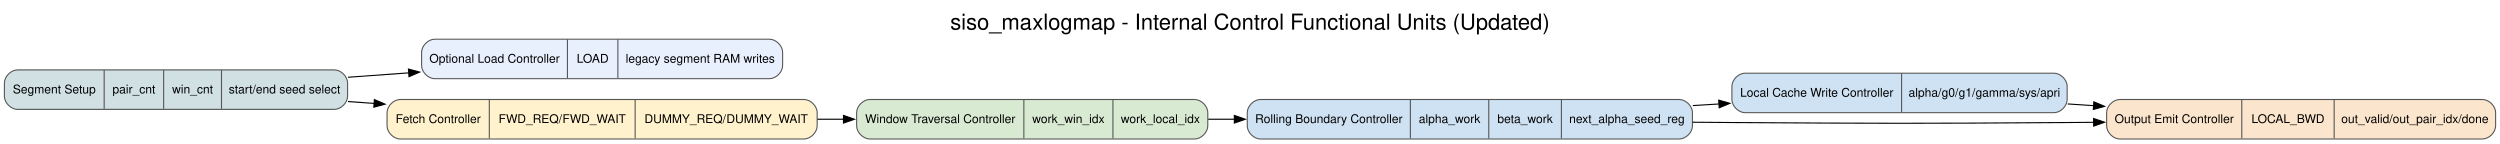
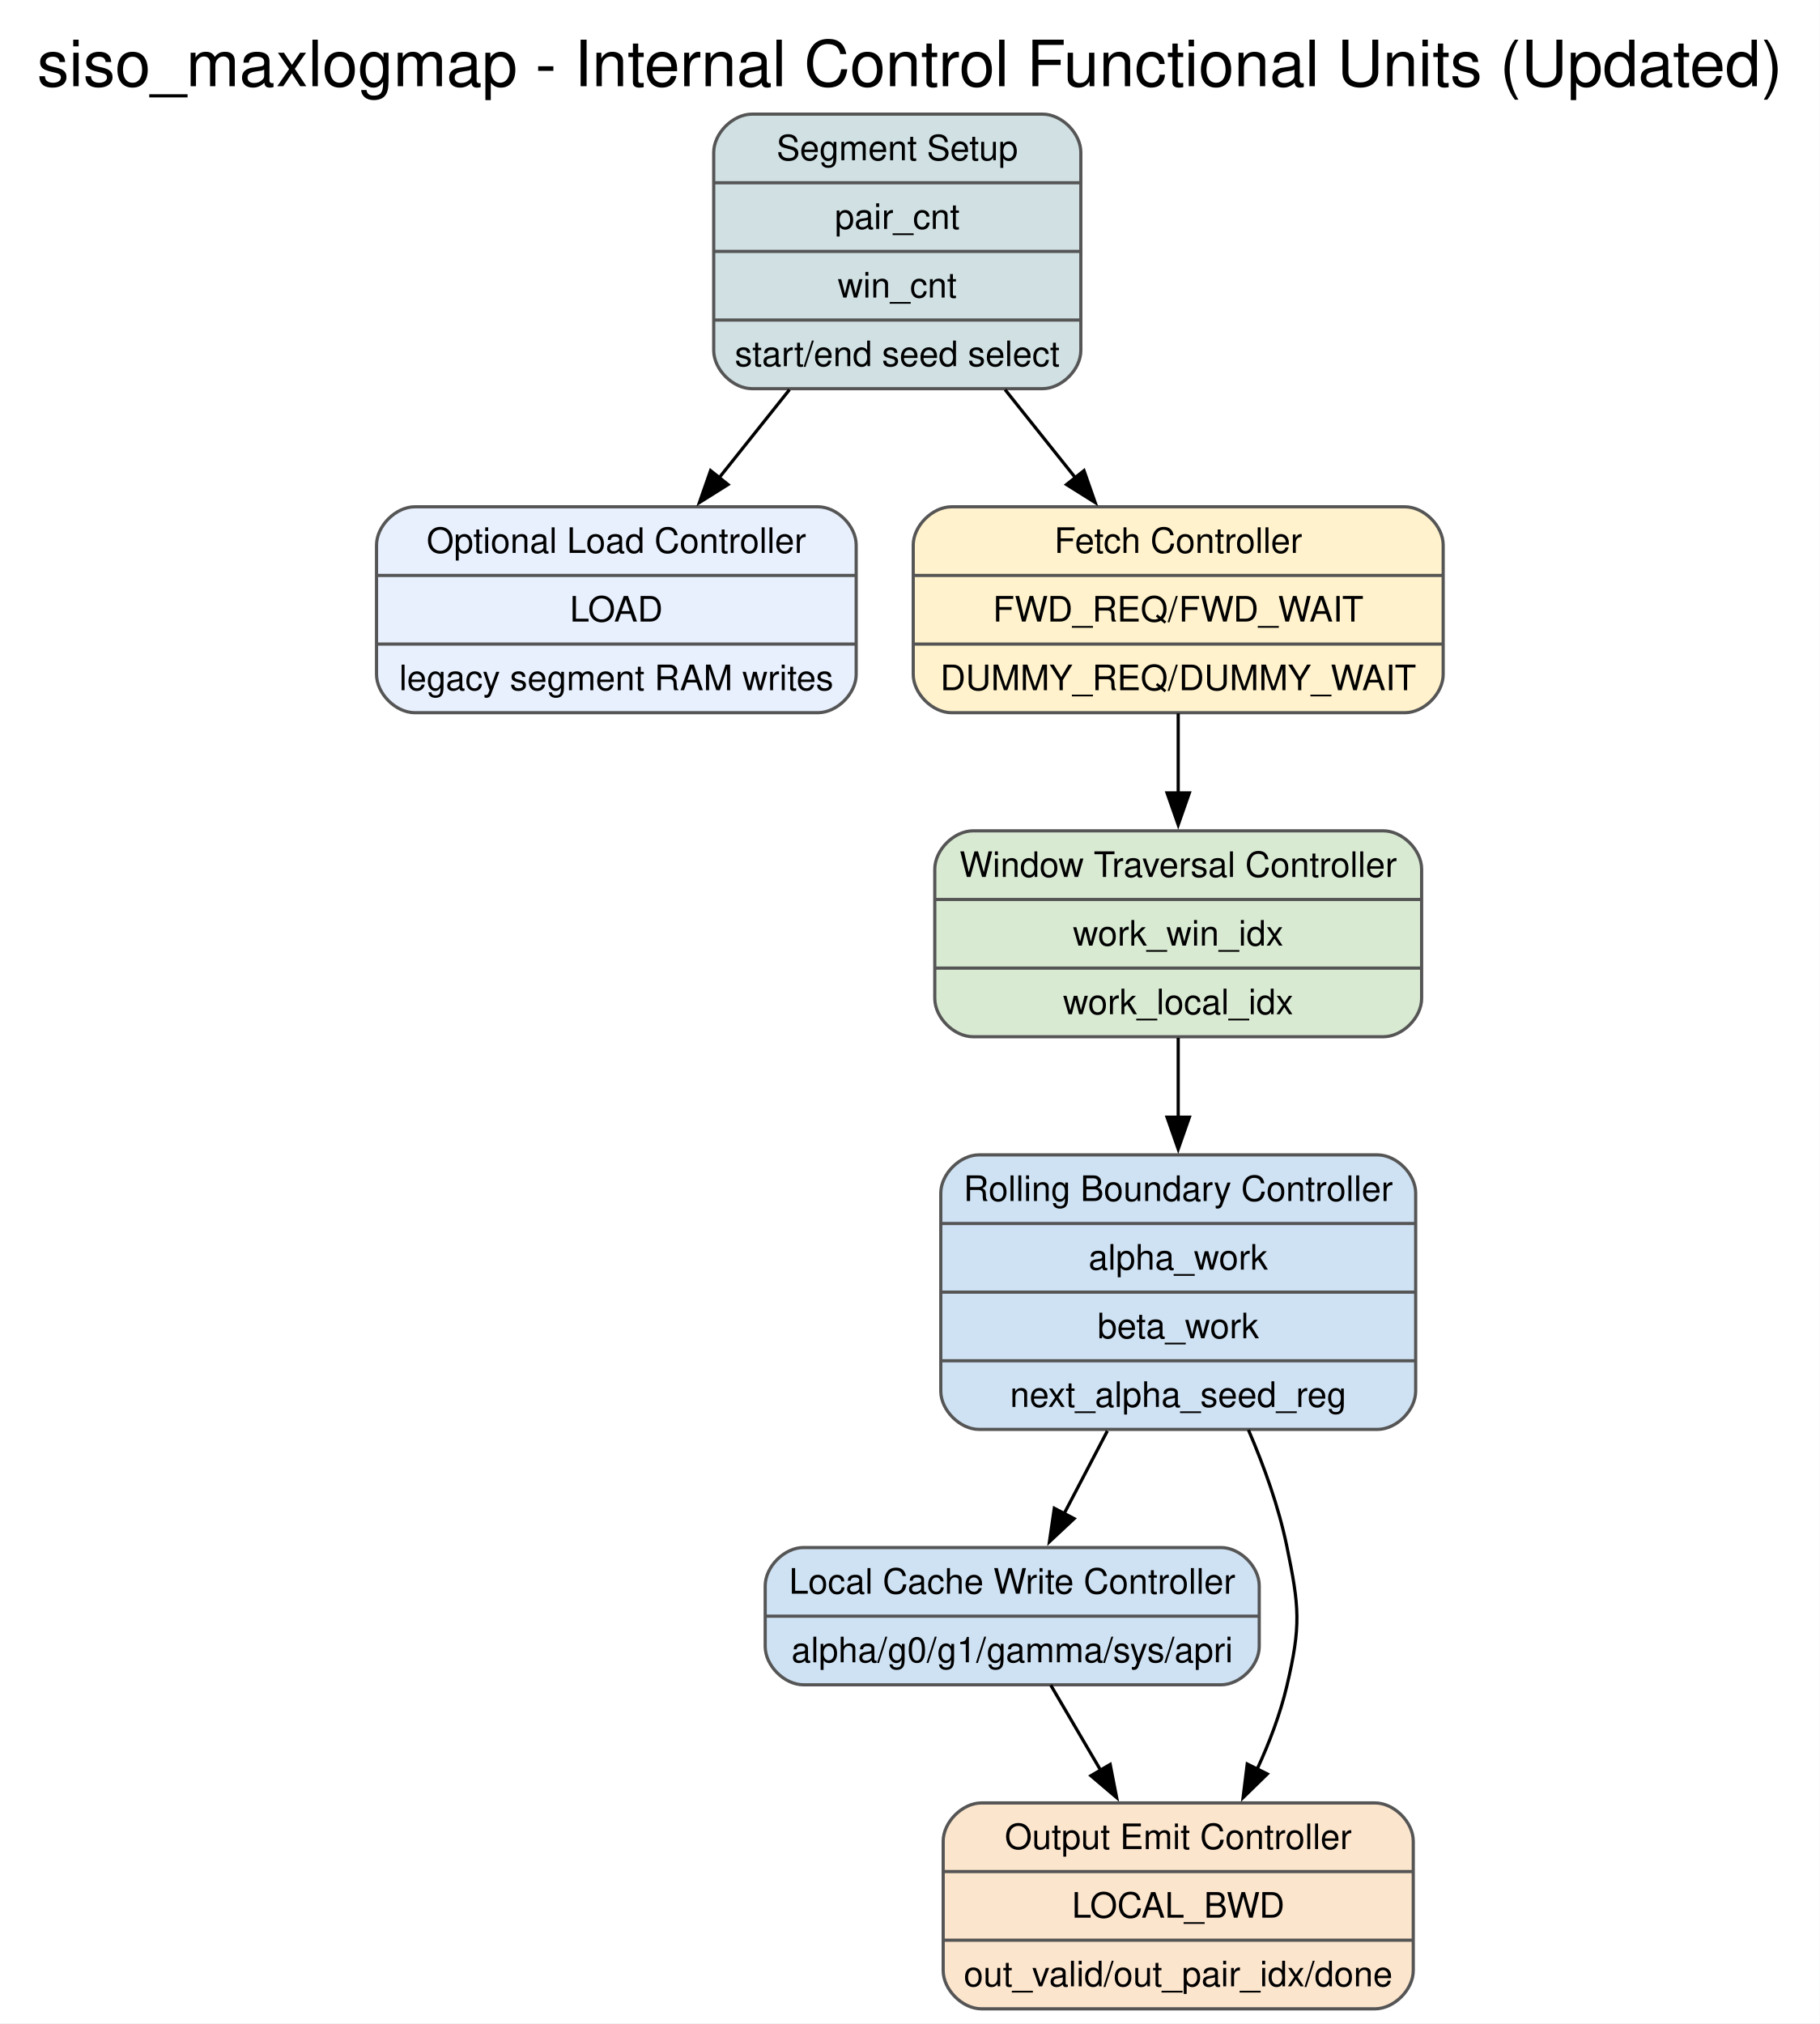
- <svg xmlns="http://www.w3.org/2000/svg" width="2280pt" height="131pt" viewBox="0.00 0.00 2280.00 131.00">
-   <g id="graph0" class="graph" transform="scale(1 1) rotate(0) translate(4 127.25)">
-     <polygon fill="white" stroke="none" points="-4,4 -4,-127.25 2276,-127.25 2276,4 -4,4" />
-     <text xml:space="preserve" text-anchor="middle" x="1136" y="-100.25" font-family="Helvetica,sans-Serif" font-size="20.00">siso_maxlogmap - Internal Control Functional Units (Updated)</text>
+ <svg xmlns="http://www.w3.org/2000/svg" width="570pt" height="634pt" viewBox="0.00 0.00 570.00 634.00">
+   <g id="graph0" class="graph" transform="scale(1 1) rotate(0) translate(4 629.75)">
+     <polygon fill="white" stroke="none" points="-4,4 -4,-629.75 566,-629.75 566,4 -4,4" />
+     <text xml:space="preserve" text-anchor="middle" x="281" y="-602.75" font-family="Helvetica,sans-Serif" font-size="20.00">siso_maxlogmap - Internal Control Functional Units (Updated)</text>
    <g id="node1" class="node">
-       <path fill="#d0e0e3" stroke="#555555" d="M12,-27.5C12,-27.5 301,-27.5 301,-27.5 307,-27.5 313,-33.5 313,-39.5 313,-39.5 313,-51.5 313,-51.5 313,-57.5 307,-63.5 301,-63.5 301,-63.5 12,-63.5 12,-63.5 6,-63.5 0,-57.5 0,-51.5 0,-51.5 0,-39.5 0,-39.5 0,-33.5 6,-27.5 12,-27.5" />
-       <text xml:space="preserve" text-anchor="middle" x="45.5" y="-42.05" font-family="Helvetica,sans-Serif" font-size="11.00">Segment Setup</text>
-       <polyline fill="none" stroke="#555555" points="91,-28 91,-63.5" />
-       <text xml:space="preserve" text-anchor="middle" x="118.12" y="-42.05" font-family="Helvetica,sans-Serif" font-size="11.00">pair_cnt</text>
-       <polyline fill="none" stroke="#555555" points="145.25,-28 145.25,-63.5" />
-       <text xml:space="preserve" text-anchor="middle" x="171.62" y="-42.05" font-family="Helvetica,sans-Serif" font-size="11.00">win_cnt</text>
-       <polyline fill="none" stroke="#555555" points="198,-28 198,-63.5" />
-       <text xml:space="preserve" text-anchor="middle" x="255.5" y="-42.05" font-family="Helvetica,sans-Serif" font-size="11.00">start/end seed select</text>
+       <path fill="#d0e0e3" stroke="#555555" d="M231.56,-508C231.56,-508 322.56,-508 322.56,-508 328.56,-508 334.56,-514 334.56,-520 334.56,-520 334.56,-582 334.56,-582 334.56,-588 328.56,-594 322.56,-594 322.56,-594 231.56,-594 231.56,-594 225.56,-594 219.56,-588 219.56,-582 219.56,-582 219.56,-520 219.56,-520 219.56,-514 225.56,-508 231.56,-508" />
+       <text xml:space="preserve" text-anchor="middle" x="277.06" y="-579.55" font-family="Helvetica,sans-Serif" font-size="11.00">Segment Setup</text>
+       <polyline fill="none" stroke="#555555" points="219.56,-572.5 334.56,-572.5" />
+       <text xml:space="preserve" text-anchor="middle" x="277.06" y="-558.05" font-family="Helvetica,sans-Serif" font-size="11.00">pair_cnt</text>
+       <polyline fill="none" stroke="#555555" points="219.56,-551 334.56,-551" />
+       <text xml:space="preserve" text-anchor="middle" x="277.06" y="-536.55" font-family="Helvetica,sans-Serif" font-size="11.00">win_cnt</text>
+       <polyline fill="none" stroke="#555555" points="219.56,-529.5 334.56,-529.5" />
+       <text xml:space="preserve" text-anchor="middle" x="277.06" y="-515.05" font-family="Helvetica,sans-Serif" font-size="11.00">start/end seed select</text>
    </g>
    <g id="node2" class="node">
-       <path fill="#e8f0fe" stroke="#555555" d="M392.5,-55.5C392.5,-55.5 697.75,-55.5 697.75,-55.5 703.75,-55.5 709.75,-61.5 709.75,-67.5 709.75,-67.5 709.75,-79.5 709.75,-79.5 709.75,-85.5 703.75,-91.5 697.75,-91.5 697.75,-91.5 392.5,-91.5 392.5,-91.5 386.5,-91.5 380.5,-85.5 380.5,-79.5 380.5,-79.5 380.5,-67.5 380.5,-67.5 380.5,-61.5 386.5,-55.5 392.5,-55.5" />
-       <text xml:space="preserve" text-anchor="middle" x="447" y="-70.05" font-family="Helvetica,sans-Serif" font-size="11.00">Optional Load Controller</text>
-       <polyline fill="none" stroke="#555555" points="513.5,-56 513.5,-91.5" />
-       <text xml:space="preserve" text-anchor="middle" x="536.5" y="-70.05" font-family="Helvetica,sans-Serif" font-size="11.00">LOAD</text>
-       <polyline fill="none" stroke="#555555" points="559.5,-56 559.5,-91.5" />
-       <text xml:space="preserve" text-anchor="middle" x="634.62" y="-70.05" font-family="Helvetica,sans-Serif" font-size="11.00">legacy segment RAM writes</text>
+       <path fill="#e8f0fe" stroke="#555555" d="M125.94,-406.5C125.94,-406.5 252.19,-406.5 252.19,-406.5 258.19,-406.5 264.19,-412.5 264.19,-418.5 264.19,-418.5 264.19,-459 264.19,-459 264.19,-465 258.19,-471 252.19,-471 252.19,-471 125.94,-471 125.94,-471 119.94,-471 113.94,-465 113.94,-459 113.94,-459 113.94,-418.5 113.94,-418.5 113.94,-412.5 119.94,-406.5 125.94,-406.5" />
+       <text xml:space="preserve" text-anchor="middle" x="189.06" y="-456.55" font-family="Helvetica,sans-Serif" font-size="11.00">Optional Load Controller</text>
+       <polyline fill="none" stroke="#555555" points="113.94,-449.5 264.19,-449.5" />
+       <text xml:space="preserve" text-anchor="middle" x="189.06" y="-435.05" font-family="Helvetica,sans-Serif" font-size="11.00">LOAD</text>
+       <polyline fill="none" stroke="#555555" points="113.94,-428 264.19,-428" />
+       <text xml:space="preserve" text-anchor="middle" x="189.06" y="-413.55" font-family="Helvetica,sans-Serif" font-size="11.00">legacy segment RAM writes</text>
    </g>
    <g id="edge1" class="edge">
-       <path fill="none" stroke="black" d="M313.36,-56.79C331.6,-58.11 350.29,-59.46 368.77,-60.8" />
-       <polygon fill="black" stroke="black" points="368.5,-64.29 378.73,-61.52 369.01,-57.31 368.5,-64.29" />
+       <path fill="none" stroke="black" d="M243.29,-507.69C236.02,-498.58 228.36,-488.98 221.15,-479.95" />
+       <polygon fill="black" stroke="black" points="224.05,-477.97 215.08,-472.34 218.58,-482.34 224.05,-477.97" />
    </g>
    <g id="node3" class="node">
-       <path fill="#fff2cc" stroke="#555555" d="M361,-0.5C361,-0.5 729.25,-0.5 729.25,-0.5 735.25,-0.5 741.25,-6.5 741.25,-12.5 741.25,-12.5 741.25,-24.5 741.25,-24.5 741.25,-30.5 735.25,-36.5 729.25,-36.5 729.25,-36.5 361,-36.5 361,-36.5 355,-36.5 349,-30.5 349,-24.5 349,-24.5 349,-12.5 349,-12.5 349,-6.5 355,-0.5 361,-0.5" />
-       <text xml:space="preserve" text-anchor="middle" x="395.62" y="-15.05" font-family="Helvetica,sans-Serif" font-size="11.00">Fetch Controller</text>
-       <polyline fill="none" stroke="#555555" points="442.25,-1 442.25,-36.5" />
-       <text xml:space="preserve" text-anchor="middle" x="508.75" y="-15.05" font-family="Helvetica,sans-Serif" font-size="11.00">FWD_REQ/FWD_WAIT</text>
-       <polyline fill="none" stroke="#555555" points="575.25,-1 575.25,-36.5" />
-       <text xml:space="preserve" text-anchor="middle" x="658.25" y="-15.05" font-family="Helvetica,sans-Serif" font-size="11.00">DUMMY_REQ/DUMMY_WAIT</text>
+       <path fill="#fff2cc" stroke="#555555" d="M294.06,-406.5C294.06,-406.5 436.06,-406.5 436.06,-406.5 442.06,-406.5 448.06,-412.5 448.06,-418.5 448.06,-418.5 448.06,-459 448.06,-459 448.06,-465 442.06,-471 436.06,-471 436.06,-471 294.06,-471 294.06,-471 288.06,-471 282.06,-465 282.06,-459 282.06,-459 282.06,-418.5 282.06,-418.5 282.06,-412.5 288.06,-406.5 294.06,-406.5" />
+       <text xml:space="preserve" text-anchor="middle" x="365.06" y="-456.55" font-family="Helvetica,sans-Serif" font-size="11.00">Fetch Controller</text>
+       <polyline fill="none" stroke="#555555" points="282.06,-449.5 448.06,-449.5" />
+       <text xml:space="preserve" text-anchor="middle" x="365.06" y="-435.05" font-family="Helvetica,sans-Serif" font-size="11.00">FWD_REQ/FWD_WAIT</text>
+       <polyline fill="none" stroke="#555555" points="282.06,-428 448.06,-428" />
+       <text xml:space="preserve" text-anchor="middle" x="365.06" y="-413.55" font-family="Helvetica,sans-Serif" font-size="11.00">DUMMY_REQ/DUMMY_WAIT</text>
    </g>
    <g id="edge2" class="edge">
-       <path fill="none" stroke="black" d="M313.36,-34.62C321.27,-34.06 329.27,-33.5 337.3,-32.94" />
-       <polygon fill="black" stroke="black" points="337.42,-36.44 347.16,-32.26 336.94,-29.46 337.42,-36.44" />
+       <path fill="none" stroke="black" d="M310.83,-507.69C318.1,-498.58 325.77,-488.98 332.97,-479.95" />
+       <polygon fill="black" stroke="black" points="335.55,-482.34 339.05,-472.34 330.07,-477.97 335.55,-482.34" />
    </g>
    <g id="node4" class="node">
-       <path fill="#d9ead3" stroke="#555555" d="M789.25,-0.5C789.25,-0.5 1085.5,-0.5 1085.5,-0.5 1091.5,-0.5 1097.5,-6.5 1097.5,-12.5 1097.5,-12.5 1097.5,-24.5 1097.5,-24.5 1097.5,-30.5 1091.5,-36.5 1085.5,-36.5 1085.5,-36.5 789.25,-36.5 789.25,-36.5 783.25,-36.5 777.25,-30.5 777.25,-24.5 777.25,-24.5 777.25,-12.5 777.25,-12.5 777.25,-6.5 783.25,-0.5 789.25,-0.5" />
-       <text xml:space="preserve" text-anchor="middle" x="853.5" y="-15.05" font-family="Helvetica,sans-Serif" font-size="11.00">Window Traversal Controller</text>
-       <polyline fill="none" stroke="#555555" points="929.75,-1 929.75,-36.5" />
-       <text xml:space="preserve" text-anchor="middle" x="970.38" y="-15.05" font-family="Helvetica,sans-Serif" font-size="11.00">work_win_idx</text>
-       <polyline fill="none" stroke="#555555" points="1011,-1 1011,-36.5" />
-       <text xml:space="preserve" text-anchor="middle" x="1054.25" y="-15.05" font-family="Helvetica,sans-Serif" font-size="11.00">work_local_idx</text>
+       <path fill="#d9ead3" stroke="#555555" d="M300.81,-305C300.81,-305 429.31,-305 429.31,-305 435.31,-305 441.31,-311 441.31,-317 441.31,-317 441.31,-357.5 441.31,-357.5 441.31,-363.5 435.31,-369.5 429.31,-369.5 429.31,-369.5 300.81,-369.5 300.81,-369.5 294.81,-369.5 288.81,-363.5 288.81,-357.5 288.81,-357.5 288.81,-317 288.81,-317 288.81,-311 294.81,-305 300.81,-305" />
+       <text xml:space="preserve" text-anchor="middle" x="365.06" y="-355.05" font-family="Helvetica,sans-Serif" font-size="11.00">Window Traversal Controller</text>
+       <polyline fill="none" stroke="#555555" points="288.81,-348 441.31,-348" />
+       <text xml:space="preserve" text-anchor="middle" x="365.06" y="-333.55" font-family="Helvetica,sans-Serif" font-size="11.00">work_win_idx</text>
+       <polyline fill="none" stroke="#555555" points="288.81,-326.5 441.31,-326.5" />
+       <text xml:space="preserve" text-anchor="middle" x="365.06" y="-312.05" font-family="Helvetica,sans-Serif" font-size="11.00">work_local_idx</text>
    </g>
    <g id="edge3" class="edge">
-       <path fill="none" stroke="black" d="M741.54,-18.5C749.47,-18.5 757.4,-18.5 765.27,-18.5" />
-       <polygon fill="black" stroke="black" points="765.25,-22 775.25,-18.5 765.25,-15 765.25,-22" />
+       <path fill="none" stroke="black" d="M365.06,-406.27C365.06,-398.28 365.06,-389.57 365.06,-381.12" />
+       <polygon fill="black" stroke="black" points="368.56,-381.38 365.06,-371.38 361.56,-381.38 368.56,-381.38" />
    </g>
    <g id="node5" class="node">
-       <path fill="#cfe2f3" stroke="#555555" d="M1145.5,-0.5C1145.5,-0.5 1527.5,-0.5 1527.5,-0.5 1533.5,-0.5 1539.5,-6.5 1539.5,-12.5 1539.5,-12.5 1539.5,-24.5 1539.5,-24.5 1539.5,-30.5 1533.5,-36.5 1527.5,-36.5 1527.5,-36.5 1145.5,-36.5 1145.5,-36.5 1139.5,-36.5 1133.5,-30.5 1133.5,-24.5 1133.5,-24.5 1133.5,-12.5 1133.5,-12.5 1133.5,-6.5 1139.5,-0.5 1145.5,-0.5" />
-       <text xml:space="preserve" text-anchor="middle" x="1207.88" y="-15.05" font-family="Helvetica,sans-Serif" font-size="11.00">Rolling Boundary Controller</text>
-       <polyline fill="none" stroke="#555555" points="1282.25,-1 1282.25,-36.5" />
-       <text xml:space="preserve" text-anchor="middle" x="1318" y="-15.05" font-family="Helvetica,sans-Serif" font-size="11.00">alpha_work</text>
-       <polyline fill="none" stroke="#555555" points="1353.75,-1 1353.75,-36.5" />
-       <text xml:space="preserve" text-anchor="middle" x="1386.88" y="-15.05" font-family="Helvetica,sans-Serif" font-size="11.00">beta_work</text>
-       <polyline fill="none" stroke="#555555" points="1420,-1 1420,-36.5" />
-       <text xml:space="preserve" text-anchor="middle" x="1479.75" y="-15.05" font-family="Helvetica,sans-Serif" font-size="11.00">next_alpha_seed_reg</text>
+       <path fill="#cfe2f3" stroke="#555555" d="M302.69,-182C302.69,-182 427.44,-182 427.44,-182 433.44,-182 439.44,-188 439.44,-194 439.44,-194 439.44,-256 439.44,-256 439.44,-262 433.44,-268 427.44,-268 427.44,-268 302.69,-268 302.69,-268 296.69,-268 290.69,-262 290.69,-256 290.69,-256 290.69,-194 290.69,-194 290.69,-188 296.69,-182 302.69,-182" />
+       <text xml:space="preserve" text-anchor="middle" x="365.06" y="-253.55" font-family="Helvetica,sans-Serif" font-size="11.00">Rolling Boundary Controller</text>
+       <polyline fill="none" stroke="#555555" points="290.69,-246.5 439.44,-246.5" />
+       <text xml:space="preserve" text-anchor="middle" x="365.06" y="-232.05" font-family="Helvetica,sans-Serif" font-size="11.00">alpha_work</text>
+       <polyline fill="none" stroke="#555555" points="290.69,-225 439.44,-225" />
+       <text xml:space="preserve" text-anchor="middle" x="365.06" y="-210.55" font-family="Helvetica,sans-Serif" font-size="11.00">beta_work</text>
+       <polyline fill="none" stroke="#555555" points="290.69,-203.5 439.44,-203.5" />
+       <text xml:space="preserve" text-anchor="middle" x="365.06" y="-189.05" font-family="Helvetica,sans-Serif" font-size="11.00">next_alpha_seed_reg</text>
    </g>
    <g id="edge4" class="edge">
-       <path fill="none" stroke="black" d="M1097.9,-18.5C1105.81,-18.5 1113.82,-18.5 1121.85,-18.5" />
-       <polygon fill="black" stroke="black" points="1121.71,-22 1131.71,-18.5 1121.71,-15 1121.71,-22" />
+       <path fill="none" stroke="black" d="M365.06,-304.66C365.06,-296.87 365.06,-288.31 365.06,-279.8" />
+       <polygon fill="black" stroke="black" points="368.56,-279.8 365.06,-269.8 361.56,-279.8 368.56,-279.8" />
    </g>
    <g id="node6" class="node">
-       <path fill="#cfe2f3" stroke="#555555" d="M1587.5,-24.5C1587.5,-24.5 1869.25,-24.5 1869.25,-24.5 1875.25,-24.5 1881.25,-30.5 1881.25,-36.5 1881.25,-36.5 1881.25,-48.5 1881.25,-48.5 1881.25,-54.5 1875.25,-60.5 1869.25,-60.5 1869.25,-60.5 1587.5,-60.5 1587.5,-60.5 1581.5,-60.5 1575.5,-54.5 1575.5,-48.5 1575.5,-48.5 1575.5,-36.5 1575.5,-36.5 1575.5,-30.5 1581.5,-24.5 1587.5,-24.5" />
-       <text xml:space="preserve" text-anchor="middle" x="1652.88" y="-39.05" font-family="Helvetica,sans-Serif" font-size="11.00">Local Cache Write Controller</text>
-       <polyline fill="none" stroke="#555555" points="1730.25,-25 1730.25,-60.5" />
-       <text xml:space="preserve" text-anchor="middle" x="1805.75" y="-39.05" font-family="Helvetica,sans-Serif" font-size="11.00">alpha/g0/g1/gamma/sys/apri</text>
+       <path fill="#cfe2f3" stroke="#555555" d="M247.69,-102C247.69,-102 378.44,-102 378.44,-102 384.44,-102 390.44,-108 390.44,-114 390.44,-114 390.44,-133 390.44,-133 390.44,-139 384.44,-145 378.44,-145 378.44,-145 247.69,-145 247.69,-145 241.69,-145 235.69,-139 235.69,-133 235.69,-133 235.69,-114 235.69,-114 235.69,-108 241.69,-102 247.69,-102" />
+       <text xml:space="preserve" text-anchor="middle" x="313.06" y="-130.55" font-family="Helvetica,sans-Serif" font-size="11.00">Local Cache Write Controller</text>
+       <polyline fill="none" stroke="#555555" points="235.69,-123.5 390.44,-123.5" />
+       <text xml:space="preserve" text-anchor="middle" x="313.06" y="-109.05" font-family="Helvetica,sans-Serif" font-size="11.00">alpha/g0/g1/gamma/sys/apri</text>
    </g>
    <g id="edge5" class="edge">
-       <path fill="none" stroke="black" d="M1539.86,-30.96C1547.93,-31.45 1555.97,-31.95 1563.95,-32.44" />
-       <polygon fill="black" stroke="black" points="1563.47,-35.92 1573.66,-33.04 1563.9,-28.93 1563.47,-35.92" />
+       <path fill="none" stroke="black" d="M342.86,-181.51C338.28,-172.75 333.54,-163.68 329.22,-155.42" />
+       <polygon fill="black" stroke="black" points="332.46,-154.06 324.72,-146.82 326.25,-157.3 332.46,-154.06" />
    </g>
    <g id="node7" class="node">
-       <path fill="#fce5cd" stroke="#555555" d="M1929.25,-0.5C1929.25,-0.5 2260,-0.5 2260,-0.5 2266,-0.5 2272,-6.5 2272,-12.5 2272,-12.5 2272,-24.5 2272,-24.5 2272,-30.5 2266,-36.5 2260,-36.5 2260,-36.5 1929.25,-36.5 1929.25,-36.5 1923.25,-36.5 1917.25,-30.5 1917.25,-24.5 1917.25,-24.5 1917.25,-12.5 1917.25,-12.5 1917.25,-6.5 1923.25,-0.5 1929.25,-0.5" />
-       <text xml:space="preserve" text-anchor="middle" x="1978.88" y="-15.05" font-family="Helvetica,sans-Serif" font-size="11.00">Output Emit Controller</text>
-       <polyline fill="none" stroke="#555555" points="2040.5,-1 2040.5,-36.5" />
-       <text xml:space="preserve" text-anchor="middle" x="2082.62" y="-15.05" font-family="Helvetica,sans-Serif" font-size="11.00">LOCAL_BWD</text>
-       <polyline fill="none" stroke="#555555" points="2124.75,-1 2124.75,-36.5" />
-       <text xml:space="preserve" text-anchor="middle" x="2198.38" y="-15.05" font-family="Helvetica,sans-Serif" font-size="11.00">out_valid/out_pair_idx/done</text>
+       <path fill="#fce5cd" stroke="#555555" d="M303.44,-0.5C303.44,-0.5 426.69,-0.5 426.69,-0.5 432.69,-0.5 438.69,-6.5 438.69,-12.5 438.69,-12.5 438.69,-53 438.69,-53 438.69,-59 432.69,-65 426.69,-65 426.69,-65 303.44,-65 303.44,-65 297.44,-65 291.44,-59 291.44,-53 291.44,-53 291.44,-12.5 291.44,-12.5 291.44,-6.5 297.44,-0.5 303.44,-0.5" />
+       <text xml:space="preserve" text-anchor="middle" x="365.06" y="-50.55" font-family="Helvetica,sans-Serif" font-size="11.00">Output Emit Controller</text>
+       <polyline fill="none" stroke="#555555" points="291.44,-43.5 438.69,-43.5" />
+       <text xml:space="preserve" text-anchor="middle" x="365.06" y="-29.05" font-family="Helvetica,sans-Serif" font-size="11.00">LOCAL_BWD</text>
+       <polyline fill="none" stroke="#555555" points="291.44,-22 438.69,-22" />
+       <text xml:space="preserve" text-anchor="middle" x="365.06" y="-7.55" font-family="Helvetica,sans-Serif" font-size="11.00">out_valid/out_pair_idx/done</text>
    </g>
    <g id="edge6" class="edge">
-       <path fill="none" stroke="black" d="M1539.73,-15.78C1551.83,-15.67 1563.83,-15.57 1575.5,-15.5 1711.39,-14.64 1745.36,-14.54 1881.25,-15.5 1889.24,-15.56 1897.39,-15.62 1905.63,-15.7" />
-       <polygon fill="black" stroke="black" points="1905.36,-19.2 1915.39,-15.8 1905.42,-12.2 1905.36,-19.2" />
+       <path fill="none" stroke="black" d="M387.05,-181.85C392,-170.37 396.53,-157.72 399.06,-145.5 403.03,-126.35 403.57,-120.53 399.06,-101.5 396.99,-92.77 393.61,-83.88 389.77,-75.54" />
+       <polygon fill="black" stroke="black" points="392.96,-74.08 385.38,-66.67 386.68,-77.19 392.96,-74.08" />
    </g>
    <g id="edge7" class="edge">
-       <path fill="none" stroke="black" d="M1881.74,-32.46C1889.62,-31.94 1897.58,-31.42 1905.56,-30.89" />
-       <polygon fill="black" stroke="black" points="1905.58,-34.4 1915.33,-30.25 1905.12,-27.41 1905.58,-34.4" />
+       <path fill="none" stroke="black" d="M325.12,-101.92C329.79,-93.94 335.32,-84.52 340.74,-75.26" />
+       <polygon fill="black" stroke="black" points="343.75,-77.06 345.78,-66.66 337.71,-73.52 343.75,-77.06" />
    </g>
  </g>
</svg>
